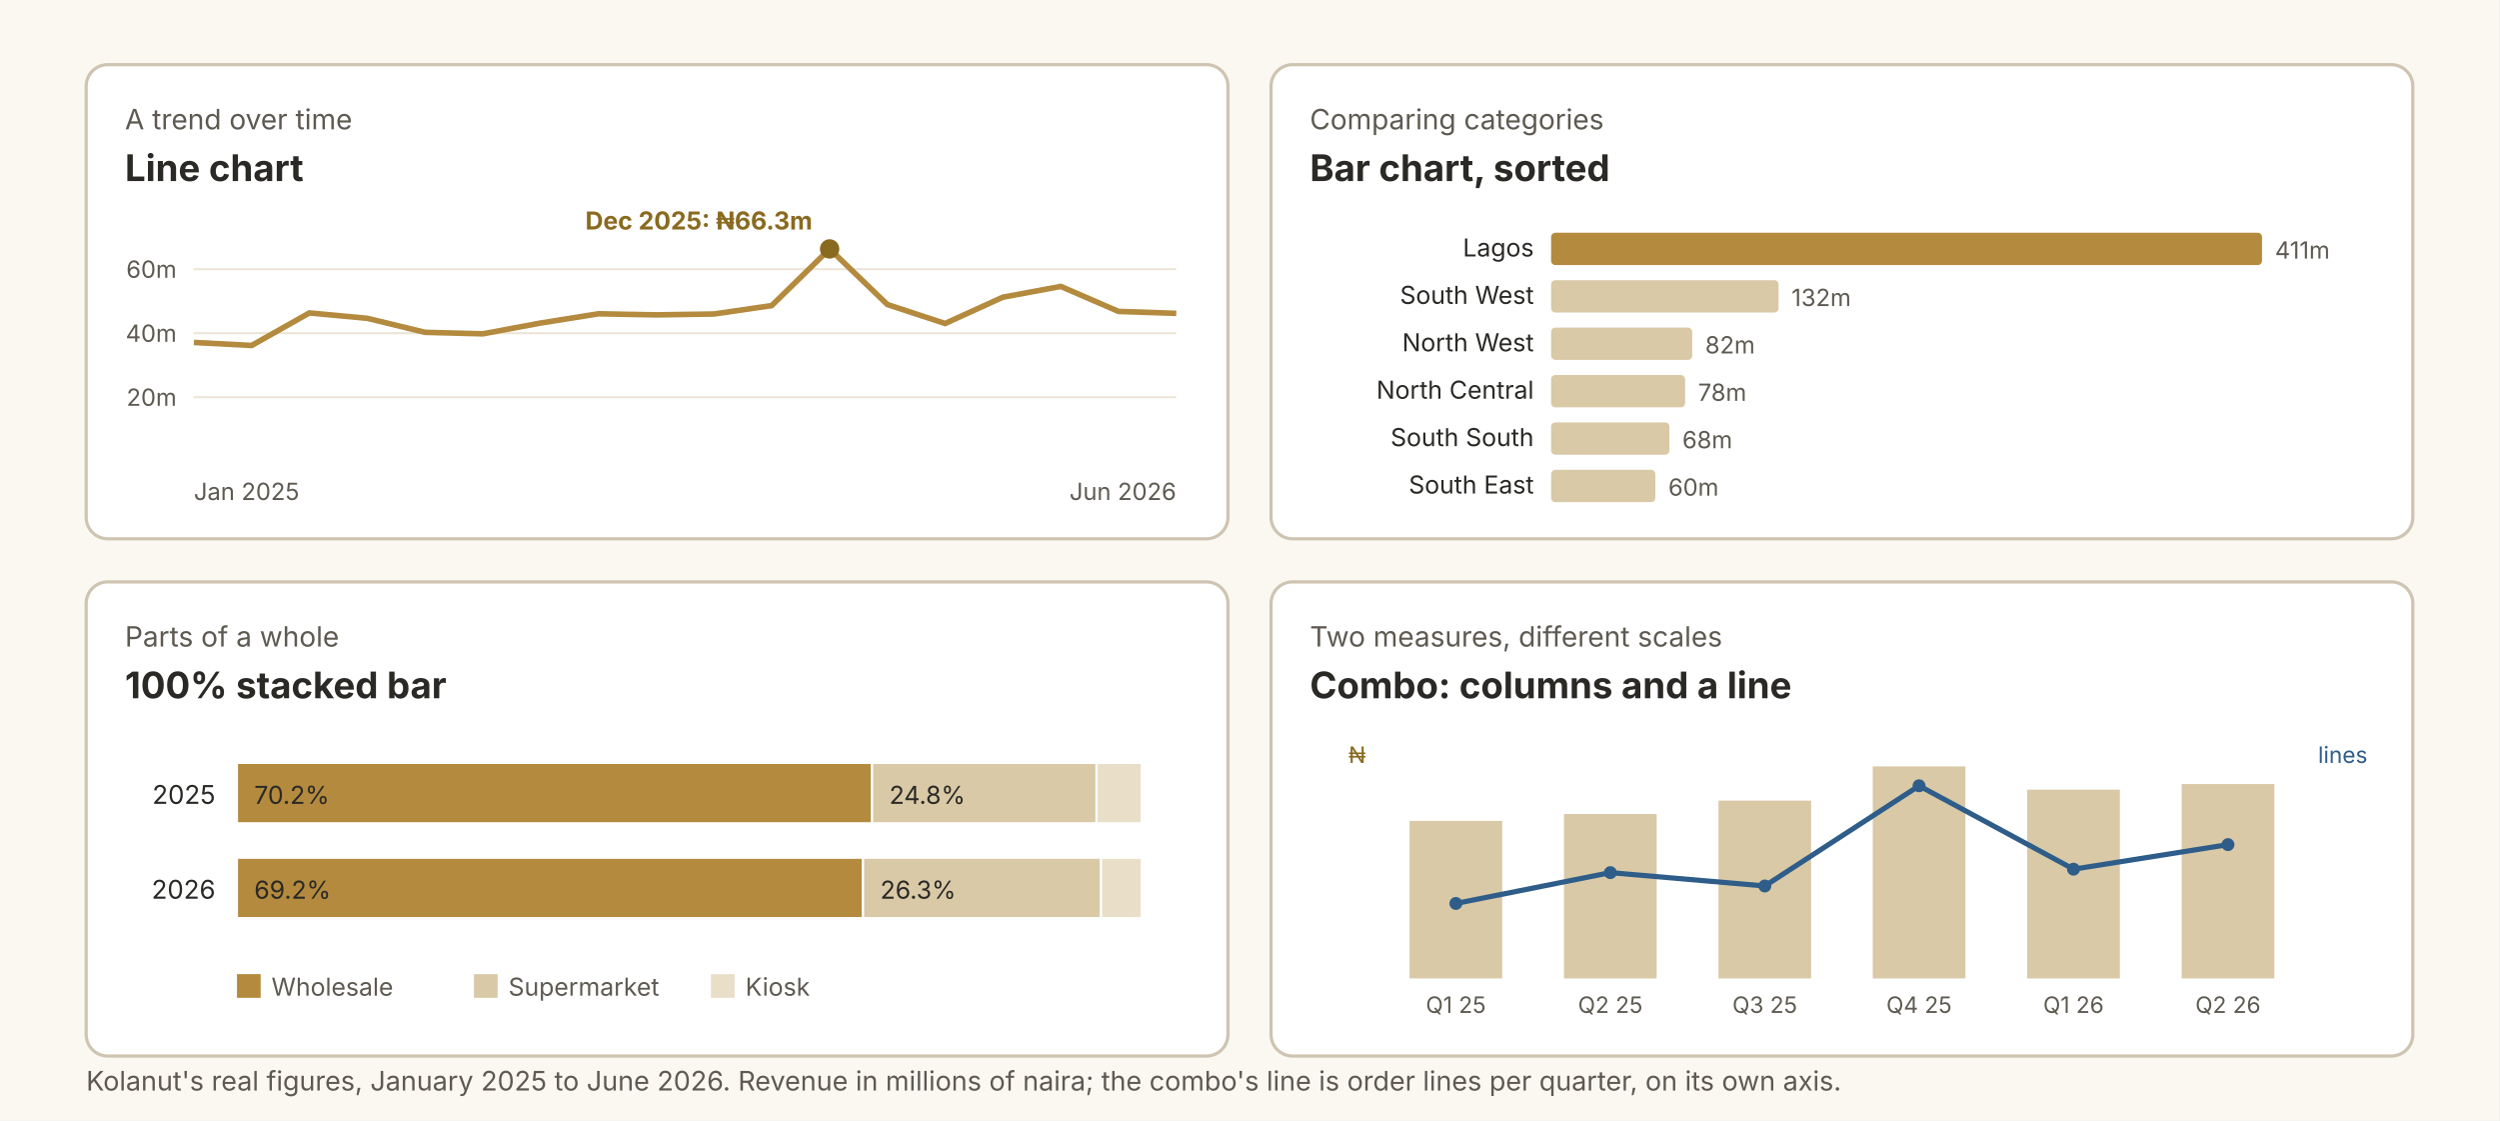
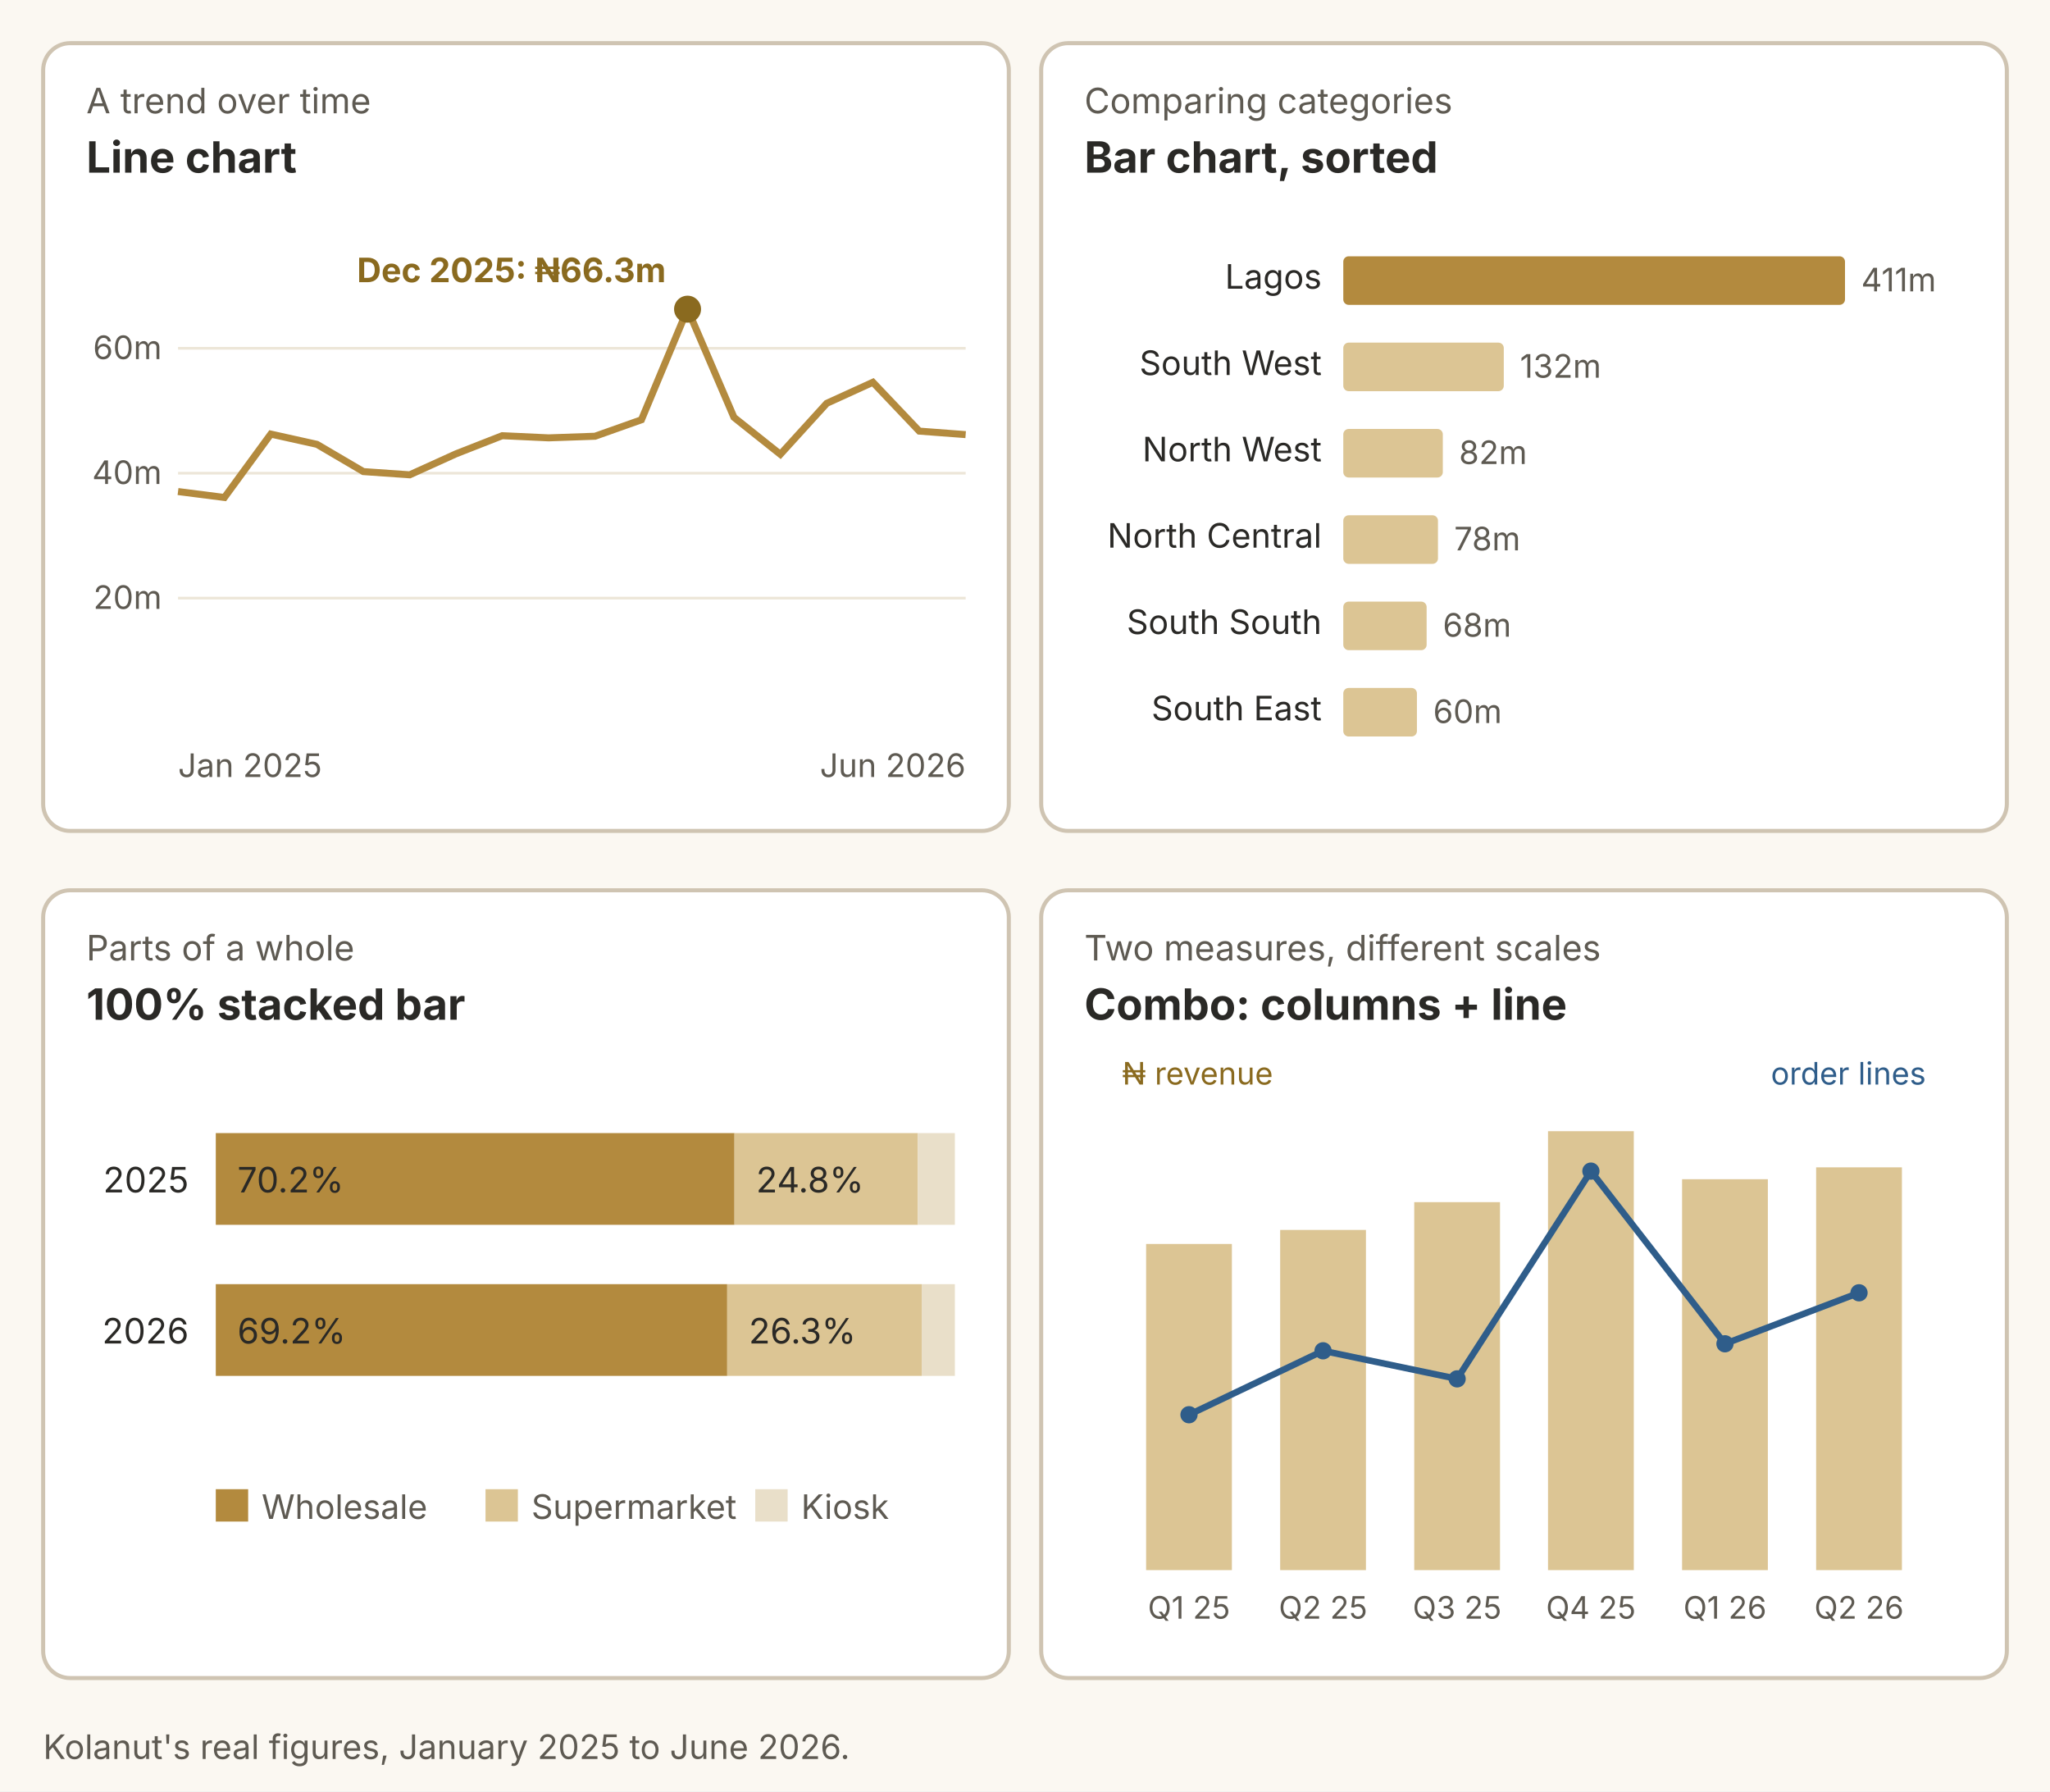
- <svg xmlns="http://www.w3.org/2000/svg" viewBox="0 0 1160 520" width="1160" height="520" role="img" aria-label="Four questions and the chart that answers each. A trend over time: a line chart of monthly revenue, peaking in December 2025. Comparing categories: a horizontal bar chart of revenue by region, Lagos far ahead. Parts of a whole: 100% stacked bars of revenue share by channel in 2025 and 2026. Two measures on different scales: a combo chart of quarterly revenue as columns and order lines as a line.">
-   <rect width="1160" height="520" fill="#FBF8F2" />
+ <svg xmlns="http://www.w3.org/2000/svg" viewBox="0 0 760 664" width="760" height="664" role="img" aria-label="Four questions and the chart that answers each. A trend over time: a line chart of monthly revenue, peaking in December 2025. Comparing categories: a sorted bar chart of revenue by region, Lagos far ahead. Parts of a whole: 100% stacked bars of channel share in 2025 and 2026. Two measures on different scales: quarterly revenue as columns and order lines as a line.">
+   <rect width="760" height="664" fill="#FBF8F2" />
  <g font-family="Inter, 'Segoe UI', Arial, sans-serif">
-     <rect x="40" y="30" width="530" height="220" rx="10" fill="#FFFFFF" stroke="#CFC4B2" stroke-width="1.5" />
-     <text x="58" y="60" font-size="13" fill="#5E5A52">A trend over time</text>
-     <text x="58" y="84" font-size="17" font-weight="700" fill="#2A2926">Line chart</text>
-     <line x1="90" x2="546" y1="184.3" y2="184.3" stroke="#EDE6D8" />
-     <text x="82" y="188.3" font-size="11" fill="#5E5A52" text-anchor="end">20m</text>
-     <line x1="90" x2="546" y1="154.6" y2="154.6" stroke="#EDE6D8" />
-     <text x="82" y="158.6" font-size="11" fill="#5E5A52" text-anchor="end">40m</text>
-     <line x1="90" x2="546" y1="124.9" y2="124.9" stroke="#EDE6D8" />
-     <text x="82" y="128.9" font-size="11" fill="#5E5A52" text-anchor="end">60m</text>
-     <polyline points="90.0,158.9 116.8,160.3 143.6,145.2 170.5,147.7 197.3,154.2 224.1,154.9 250.9,149.9 277.8,145.6 304.6,146.1 331.4,145.7 358.2,141.8 385.1,115.5 411.9,141.3 438.7,150.1 465.5,137.9 492.4,132.9 519.2,144.5 546.0,145.4" fill="none" stroke="#B38A3E" stroke-width="2.6" />
-     <circle cx="385.1" cy="115.5" r="4.5" fill="#8A6A1F" />
-     <text x="377.1" y="106.5" font-size="11.5" font-weight="700" fill="#8A6A1F" text-anchor="end">Dec 2025: ₦66.3m</text>
-     <text x="90" y="232" font-size="11" fill="#5E5A52">Jan 2025</text>
-     <text x="546" y="232" font-size="11" fill="#5E5A52" text-anchor="end">Jun 2026</text>
-     <rect x="590" y="30" width="530" height="220" rx="10" fill="#FFFFFF" stroke="#CFC4B2" stroke-width="1.5" />
-     <text x="608" y="60" font-size="13" fill="#5E5A52">Comparing categories</text>
-     <text x="608" y="84" font-size="17" font-weight="700" fill="#2A2926">Bar chart, sorted</text>
-     <text x="712" y="119" font-size="11.5" fill="#2A2926" text-anchor="end">Lagos</text>
-     <rect x="720" y="108" width="330.0" height="15" rx="2" fill="#B38A3E" />
-     <text x="1056.0" y="120" font-size="11" fill="#5E5A52">411m</text>
-     <text x="712" y="141" font-size="11.5" fill="#2A2926" text-anchor="end">South West</text>
-     <rect x="720" y="130" width="105.6" height="15" rx="2" fill="#D9C9A6" />
-     <text x="831.6" y="142" font-size="11" fill="#5E5A52">132m</text>
-     <text x="712" y="163" font-size="11.5" fill="#2A2926" text-anchor="end">North West</text>
-     <rect x="720" y="152" width="65.5" height="15" rx="2" fill="#D9C9A6" />
-     <text x="791.5" y="164" font-size="11" fill="#5E5A52">82m</text>
-     <text x="712" y="185" font-size="11.5" fill="#2A2926" text-anchor="end">North Central</text>
-     <rect x="720" y="174" width="62.2" height="15" rx="2" fill="#D9C9A6" />
-     <text x="788.2" y="186" font-size="11" fill="#5E5A52">78m</text>
-     <text x="712" y="207" font-size="11.5" fill="#2A2926" text-anchor="end">South South</text>
-     <rect x="720" y="196" width="54.9" height="15" rx="2" fill="#D9C9A6" />
-     <text x="780.9" y="208" font-size="11" fill="#5E5A52">68m</text>
-     <text x="712" y="229" font-size="11.5" fill="#2A2926" text-anchor="end">South East</text>
-     <rect x="720" y="218" width="48.4" height="15" rx="2" fill="#D9C9A6" />
-     <text x="774.4" y="230" font-size="11" fill="#5E5A52">60m</text>
-     <rect x="40" y="270" width="530" height="220" rx="10" fill="#FFFFFF" stroke="#CFC4B2" stroke-width="1.5" />
-     <text x="58" y="300" font-size="13" fill="#5E5A52">Parts of a whole</text>
-     <text x="58" y="324" font-size="17" font-weight="700" fill="#2A2926">100% stacked bar</text>
-     <text x="100" y="373" font-size="12" fill="#2A2926" text-anchor="end">2025</text>
-     <rect x="110.0" y="354" width="294.8" height="28" fill="#B38A3E" stroke="#FFFFFF" />
-     <text x="118.0" y="373" font-size="11.5" fill="#2A2926">70.2%</text>
-     <rect x="404.8" y="354" width="104.2" height="28" fill="#D9C9A6" stroke="#FFFFFF" />
-     <text x="412.8" y="373" font-size="11.5" fill="#2A2926">24.8%</text>
-     <rect x="509.0" y="354" width="21.0" height="28" fill="#E9DFC9" stroke="#FFFFFF" />
-     <text x="100" y="417" font-size="12" fill="#2A2926" text-anchor="end">2026</text>
-     <rect x="110.0" y="398" width="290.6" height="28" fill="#B38A3E" stroke="#FFFFFF" />
-     <text x="118.0" y="417" font-size="11.5" fill="#2A2926">69.2%</text>
-     <rect x="400.6" y="398" width="110.5" height="28" fill="#D9C9A6" stroke="#FFFFFF" />
-     <text x="408.6" y="417" font-size="11.5" fill="#2A2926">26.3%</text>
-     <rect x="511.1" y="398" width="18.9" height="28" fill="#E9DFC9" stroke="#FFFFFF" />
-     <rect x="110" y="452" width="11" height="11" fill="#B38A3E" />
-     <text x="126" y="462" font-size="11.5" fill="#5E5A52">Wholesale</text>
-     <rect x="220" y="452" width="11" height="11" fill="#D9C9A6" />
-     <text x="236" y="462" font-size="11.5" fill="#5E5A52">Supermarket</text>
-     <rect x="330" y="452" width="11" height="11" fill="#E9DFC9" />
-     <text x="346" y="462" font-size="11.5" fill="#5E5A52">Kiosk</text>
-     <rect x="590" y="270" width="530" height="220" rx="10" fill="#FFFFFF" stroke="#CFC4B2" stroke-width="1.5" />
-     <text x="608" y="300" font-size="13" fill="#5E5A52">Two measures, different scales</text>
-     <text x="608" y="324" font-size="17" font-weight="700" fill="#2A2926">Combo: columns and a line</text>
-     <rect x="654.3" y="380.9" width="43.0" height="73.1" fill="#D9C9A6" />
-     <text x="675.8" y="470" font-size="10.5" fill="#5E5A52" text-anchor="middle">Q1 25</text>
-     <rect x="726.0" y="377.7" width="43.0" height="76.3" fill="#D9C9A6" />
-     <text x="747.5" y="470" font-size="10.5" fill="#5E5A52" text-anchor="middle">Q2 25</text>
-     <rect x="797.7" y="371.5" width="43.0" height="82.5" fill="#D9C9A6" />
-     <text x="819.2" y="470" font-size="10.5" fill="#5E5A52" text-anchor="middle">Q3 25</text>
-     <rect x="869.3" y="355.6" width="43.0" height="98.4" fill="#D9C9A6" />
-     <text x="890.8" y="470" font-size="10.5" fill="#5E5A52" text-anchor="middle">Q4 25</text>
-     <rect x="941.0" y="366.4" width="43.0" height="87.6" fill="#D9C9A6" />
-     <text x="962.5" y="470" font-size="10.5" fill="#5E5A52" text-anchor="middle">Q1 26</text>
-     <rect x="1012.7" y="363.8" width="43.0" height="90.2" fill="#D9C9A6" />
-     <text x="1034.2" y="470" font-size="10.5" fill="#5E5A52" text-anchor="middle">Q2 26</text>
-     <polyline points="675.8,419.2 747.5,404.9 819.2,411.1 890.8,364.6 962.5,403.3 1034.2,391.9" fill="none" stroke="#2F5D8A" stroke-width="2.4" />
-     <circle cx="675.8" cy="419.2" r="3" fill="#2F5D8A" />
-     <circle cx="747.5" cy="404.9" r="3" fill="#2F5D8A" />
-     <circle cx="819.2" cy="411.1" r="3" fill="#2F5D8A" />
-     <circle cx="890.8" cy="364.6" r="3" fill="#2F5D8A" />
-     <circle cx="962.5" cy="403.3" r="3" fill="#2F5D8A" />
-     <circle cx="1034.2" cy="391.9" r="3" fill="#2F5D8A" />
-     <text x="634" y="354" font-size="10.5" fill="#8A6A1F" text-anchor="end">₦</text>
-     <text x="1076" y="354" font-size="10.5" fill="#2F5D8A">lines</text>
-     <text x="40" y="506" font-size="12.5" fill="#5E5A52">Kolanut's real figures, January 2025 to June 2026. Revenue in millions of naira; the combo's line is order lines per quarter, on its own axis.</text>
+     <rect x="16.0" y="16.0" width="358.0" height="292.0" rx="10" fill="#FFFFFF" stroke="#CFC4B2" stroke-width="1.5" />
+     <text xml:space="preserve" x="32.0" y="42.0" font-size="13" fill="#5E5A52" font-weight="400" text-anchor="start">A trend over time</text>
+     <text xml:space="preserve" x="32.0" y="64.0" font-size="16" fill="#2A2926" font-weight="700" text-anchor="start">Line chart</text>
+     <line x1="66.0" y1="221.7" x2="358.0" y2="221.7" stroke="#EDE6D8" stroke-width="1" />
+     <text xml:space="preserve" x="60.0" y="225.7" font-size="12" fill="#5E5A52" font-weight="400" text-anchor="end">20m</text>
+     <line x1="66.0" y1="175.4" x2="358.0" y2="175.4" stroke="#EDE6D8" stroke-width="1" />
+     <text xml:space="preserve" x="60.0" y="179.4" font-size="12" fill="#5E5A52" font-weight="400" text-anchor="end">40m</text>
+     <line x1="66.0" y1="129.1" x2="358.0" y2="129.1" stroke="#EDE6D8" stroke-width="1" />
+     <text xml:space="preserve" x="60.0" y="133.1" font-size="12" fill="#5E5A52" font-weight="400" text-anchor="end">60m</text>
+     <path d="M66.0,182.2 L83.2,184.4 L100.4,160.9 L117.5,164.7 L134.7,174.8 L151.9,176.0 L169.1,168.2 L186.2,161.5 L203.4,162.3 L220.6,161.7 L237.8,155.6 L254.9,114.6 L272.1,154.7 L289.3,168.4 L306.5,149.5 L323.6,141.7 L340.8,159.8 L358.0,161.1" fill="none" stroke="#B38A3E" stroke-width="2.6" />
+     <circle cx="254.9" cy="114.6" r="5" fill="#8A6A1F" />
+     <text xml:space="preserve" x="246.9" y="104.6" font-size="12.5" fill="#8A6A1F" font-weight="700" text-anchor="end">Dec 2025: ₦66.3m</text>
+     <text xml:space="preserve" x="66.0" y="288.0" font-size="12" fill="#5E5A52" font-weight="400" text-anchor="start">Jan 2025</text>
+     <text xml:space="preserve" x="358.0" y="288.0" font-size="12" fill="#5E5A52" font-weight="400" text-anchor="end">Jun 2026</text>
+     <rect x="386.0" y="16.0" width="358.0" height="292.0" rx="10" fill="#FFFFFF" stroke="#CFC4B2" stroke-width="1.5" />
+     <text xml:space="preserve" x="402.0" y="42.0" font-size="13" fill="#5E5A52" font-weight="400" text-anchor="start">Comparing categories</text>
+     <text xml:space="preserve" x="402.0" y="64.0" font-size="16" fill="#2A2926" font-weight="700" text-anchor="start">Bar chart, sorted</text>
+     <text xml:space="preserve" x="490.0" y="107.0" font-size="12.5" fill="#2A2926" font-weight="400" text-anchor="end">Lagos</text>
+     <rect x="498.0" y="95.0" width="186.0" height="18.0" rx="2" fill="#B38A3E" />
+     <text xml:space="preserve" x="690.0" y="108.0" font-size="12" fill="#5E5A52" font-weight="400" text-anchor="start">411m</text>
+     <text xml:space="preserve" x="490.0" y="139.0" font-size="12.5" fill="#2A2926" font-weight="400" text-anchor="end">South West</text>
+     <rect x="498.0" y="127.0" width="59.5" height="18.0" rx="2" fill="#DCC594" />
+     <text xml:space="preserve" x="563.5" y="140.0" font-size="12" fill="#5E5A52" font-weight="400" text-anchor="start">132m</text>
+     <text xml:space="preserve" x="490.0" y="171.0" font-size="12.5" fill="#2A2926" font-weight="400" text-anchor="end">North West</text>
+     <rect x="498.0" y="159.0" width="36.9" height="18.0" rx="2" fill="#DCC594" />
+     <text xml:space="preserve" x="540.9" y="172.0" font-size="12" fill="#5E5A52" font-weight="400" text-anchor="start">82m</text>
+     <text xml:space="preserve" x="490.0" y="203.0" font-size="12.5" fill="#2A2926" font-weight="400" text-anchor="end">North Central</text>
+     <rect x="498.0" y="191.0" width="35.1" height="18.0" rx="2" fill="#DCC594" />
+     <text xml:space="preserve" x="539.1" y="204.0" font-size="12" fill="#5E5A52" font-weight="400" text-anchor="start">78m</text>
+     <text xml:space="preserve" x="490.0" y="235.0" font-size="12.5" fill="#2A2926" font-weight="400" text-anchor="end">South South</text>
+     <rect x="498.0" y="223.0" width="30.9" height="18.0" rx="2" fill="#DCC594" />
+     <text xml:space="preserve" x="534.9" y="236.0" font-size="12" fill="#5E5A52" font-weight="400" text-anchor="start">68m</text>
+     <text xml:space="preserve" x="490.0" y="267.0" font-size="12.5" fill="#2A2926" font-weight="400" text-anchor="end">South East</text>
+     <rect x="498.0" y="255.0" width="27.3" height="18.0" rx="2" fill="#DCC594" />
+     <text xml:space="preserve" x="531.3" y="268.0" font-size="12" fill="#5E5A52" font-weight="400" text-anchor="start">60m</text>
+     <rect x="16.0" y="330.0" width="358.0" height="292.0" rx="10" fill="#FFFFFF" stroke="#CFC4B2" stroke-width="1.5" />
+     <text xml:space="preserve" x="32.0" y="356.0" font-size="13" fill="#5E5A52" font-weight="400" text-anchor="start">Parts of a whole</text>
+     <text xml:space="preserve" x="32.0" y="378.0" font-size="16" fill="#2A2926" font-weight="700" text-anchor="start">100% stacked bar</text>
+     <text xml:space="preserve" x="70.0" y="442.0" font-size="13" fill="#2A2926" font-weight="400" text-anchor="end">2025</text>
+     <rect x="80.0" y="420.0" width="192.3" height="34.0" rx="0" fill="#B38A3E" />
+     <text xml:space="preserve" x="88.0" y="442.0" font-size="13" fill="#2A2926" font-weight="400" text-anchor="start">70.2%</text>
+     <rect x="272.3" y="420.0" width="68.0" height="34.0" rx="0" fill="#DCC594" />
+     <text xml:space="preserve" x="280.3" y="442.0" font-size="13" fill="#2A2926" font-weight="400" text-anchor="start">24.8%</text>
+     <rect x="340.3" y="420.0" width="13.7" height="34.0" rx="0" fill="#E9DFC9" />
+     <text xml:space="preserve" x="70.0" y="498.0" font-size="13" fill="#2A2926" font-weight="400" text-anchor="end">2026</text>
+     <rect x="80.0" y="476.0" width="189.6" height="34.0" rx="0" fill="#B38A3E" />
+     <text xml:space="preserve" x="88.0" y="498.0" font-size="13" fill="#2A2926" font-weight="400" text-anchor="start">69.2%</text>
+     <rect x="269.6" y="476.0" width="72.1" height="34.0" rx="0" fill="#DCC594" />
+     <text xml:space="preserve" x="277.6" y="498.0" font-size="13" fill="#2A2926" font-weight="400" text-anchor="start">26.3%</text>
+     <rect x="341.7" y="476.0" width="12.3" height="34.0" rx="0" fill="#E9DFC9" />
+     <rect x="80.0" y="552.0" width="12.0" height="12.0" rx="0" fill="#B38A3E" />
+     <text xml:space="preserve" x="97.0" y="563.0" font-size="12.5" fill="#5E5A52" font-weight="400" text-anchor="start">Wholesale</text>
+     <rect x="180.0" y="552.0" width="12.0" height="12.0" rx="0" fill="#DCC594" />
+     <text xml:space="preserve" x="197.0" y="563.0" font-size="12.5" fill="#5E5A52" font-weight="400" text-anchor="start">Supermarket</text>
+     <rect x="280.0" y="552.0" width="12.0" height="12.0" rx="0" fill="#E9DFC9" />
+     <text xml:space="preserve" x="297.0" y="563.0" font-size="12.5" fill="#5E5A52" font-weight="400" text-anchor="start">Kiosk</text>
+     <rect x="386.0" y="330.0" width="358.0" height="292.0" rx="10" fill="#FFFFFF" stroke="#CFC4B2" stroke-width="1.5" />
+     <text xml:space="preserve" x="402.0" y="356.0" font-size="13" fill="#5E5A52" font-weight="400" text-anchor="start">Two measures, different scales</text>
+     <text xml:space="preserve" x="402.0" y="378.0" font-size="16" fill="#2A2926" font-weight="700" text-anchor="start">Combo: columns + line</text>
+     <rect x="424.9" y="461.1" width="31.8" height="120.9" rx="0" fill="#DCC594" />
+     <text xml:space="preserve" x="440.8" y="600.0" font-size="11.5" fill="#5E5A52" font-weight="400" text-anchor="middle">Q1 25</text>
+     <rect x="474.6" y="455.9" width="31.8" height="126.1" rx="0" fill="#DCC594" />
+     <text xml:space="preserve" x="490.5" y="600.0" font-size="11.5" fill="#5E5A52" font-weight="400" text-anchor="middle">Q2 25</text>
+     <rect x="524.3" y="445.6" width="31.8" height="136.4" rx="0" fill="#DCC594" />
+     <text xml:space="preserve" x="540.2" y="600.0" font-size="11.5" fill="#5E5A52" font-weight="400" text-anchor="middle">Q3 25</text>
+     <rect x="573.9" y="419.3" width="31.8" height="162.7" rx="0" fill="#DCC594" />
+     <text xml:space="preserve" x="589.8" y="600.0" font-size="11.5" fill="#5E5A52" font-weight="400" text-anchor="middle">Q4 25</text>
+     <rect x="623.6" y="437.1" width="31.8" height="144.9" rx="0" fill="#DCC594" />
+     <text xml:space="preserve" x="639.5" y="600.0" font-size="11.5" fill="#5E5A52" font-weight="400" text-anchor="middle">Q1 26</text>
+     <rect x="673.3" y="432.7" width="31.8" height="149.3" rx="0" fill="#DCC594" />
+     <text xml:space="preserve" x="689.2" y="600.0" font-size="11.5" fill="#5E5A52" font-weight="400" text-anchor="middle">Q2 26</text>
+     <path d="M440.8,524.4 L490.5,500.7 L540.2,511.1 L589.8,434.1 L639.5,498.1 L689.2,479.2" fill="none" stroke="#2F5D8A" stroke-width="2.4" />
+     <circle cx="440.8" cy="524.4" r="3.2" fill="#2F5D8A" />
+     <circle cx="490.5" cy="500.7" r="3.2" fill="#2F5D8A" />
+     <circle cx="540.2" cy="511.1" r="3.2" fill="#2F5D8A" />
+     <circle cx="589.8" cy="434.1" r="3.2" fill="#2F5D8A" />
+     <circle cx="639.5" cy="498.1" r="3.2" fill="#2F5D8A" />
+     <circle cx="689.2" cy="479.2" r="3.2" fill="#2F5D8A" />
+     <text xml:space="preserve" x="416.0" y="402.0" font-size="11.5" fill="#8A6A1F" font-weight="400" text-anchor="start">₦ revenue</text>
+     <text xml:space="preserve" x="714.0" y="402.0" font-size="11.5" fill="#2F5D8A" font-weight="400" text-anchor="end">order lines</text>
+     <text xml:space="preserve" x="16.0" y="652.0" font-size="12.5" fill="#5E5A52" font-weight="400" text-anchor="start">Kolanut's real figures, January 2025 to June 2026.</text>
  </g>
</svg>
